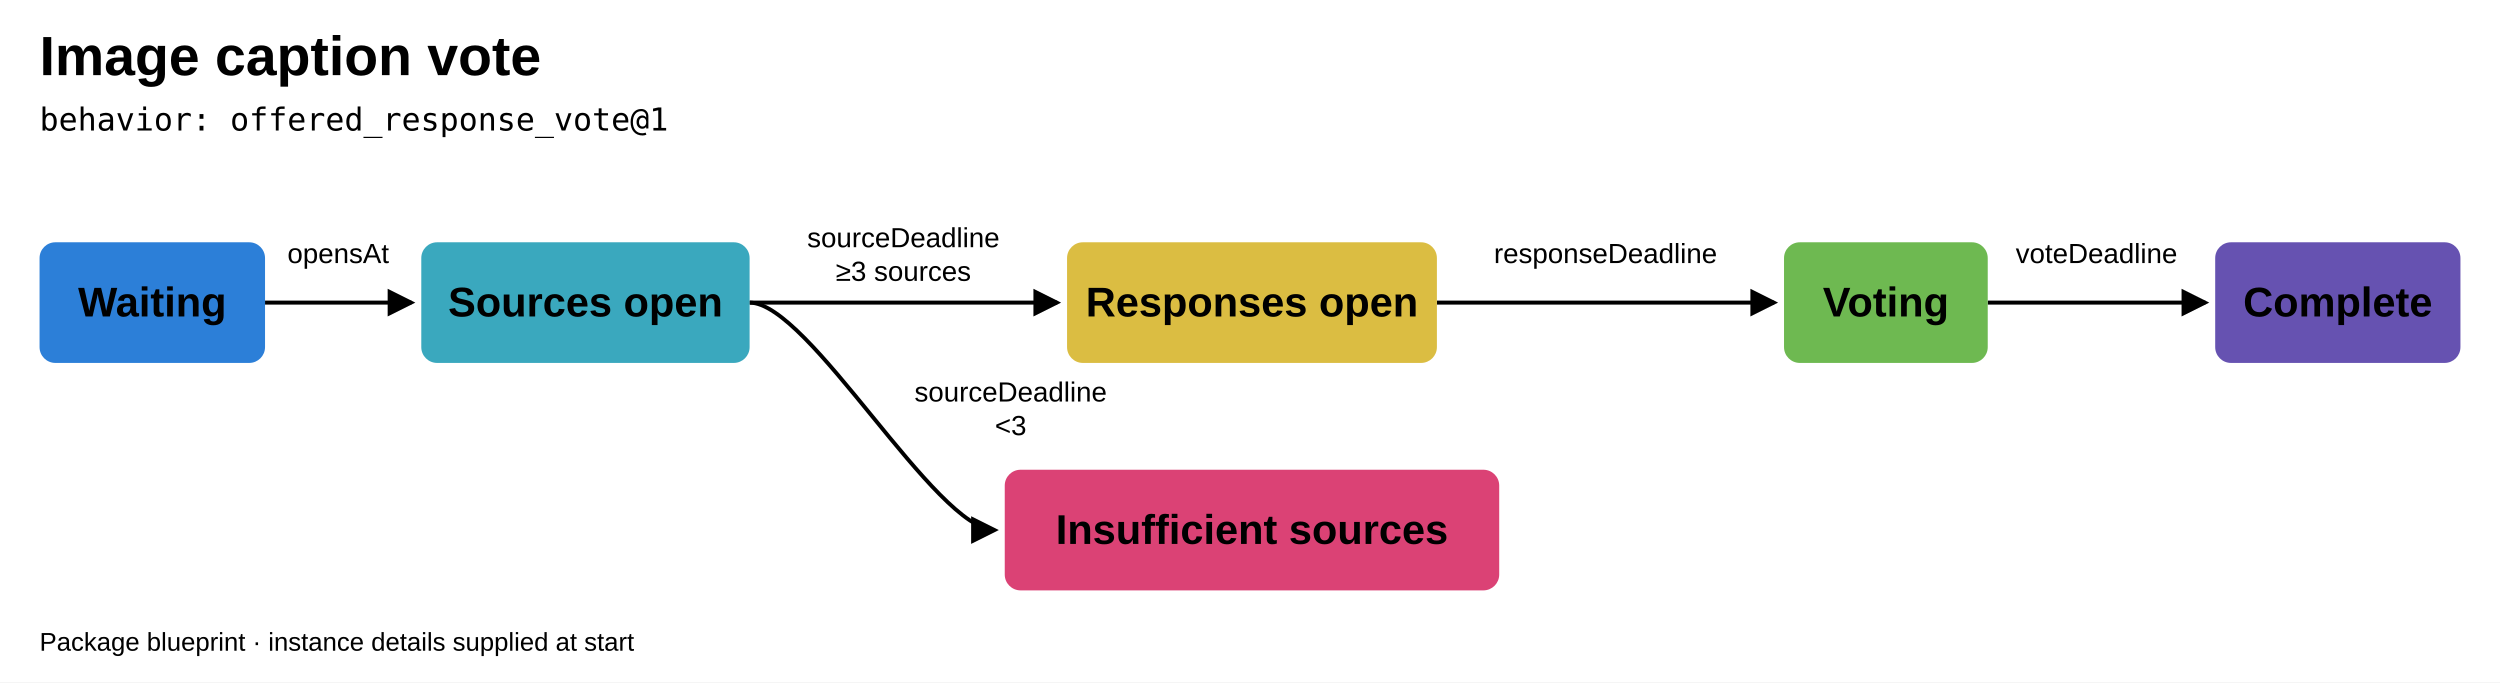
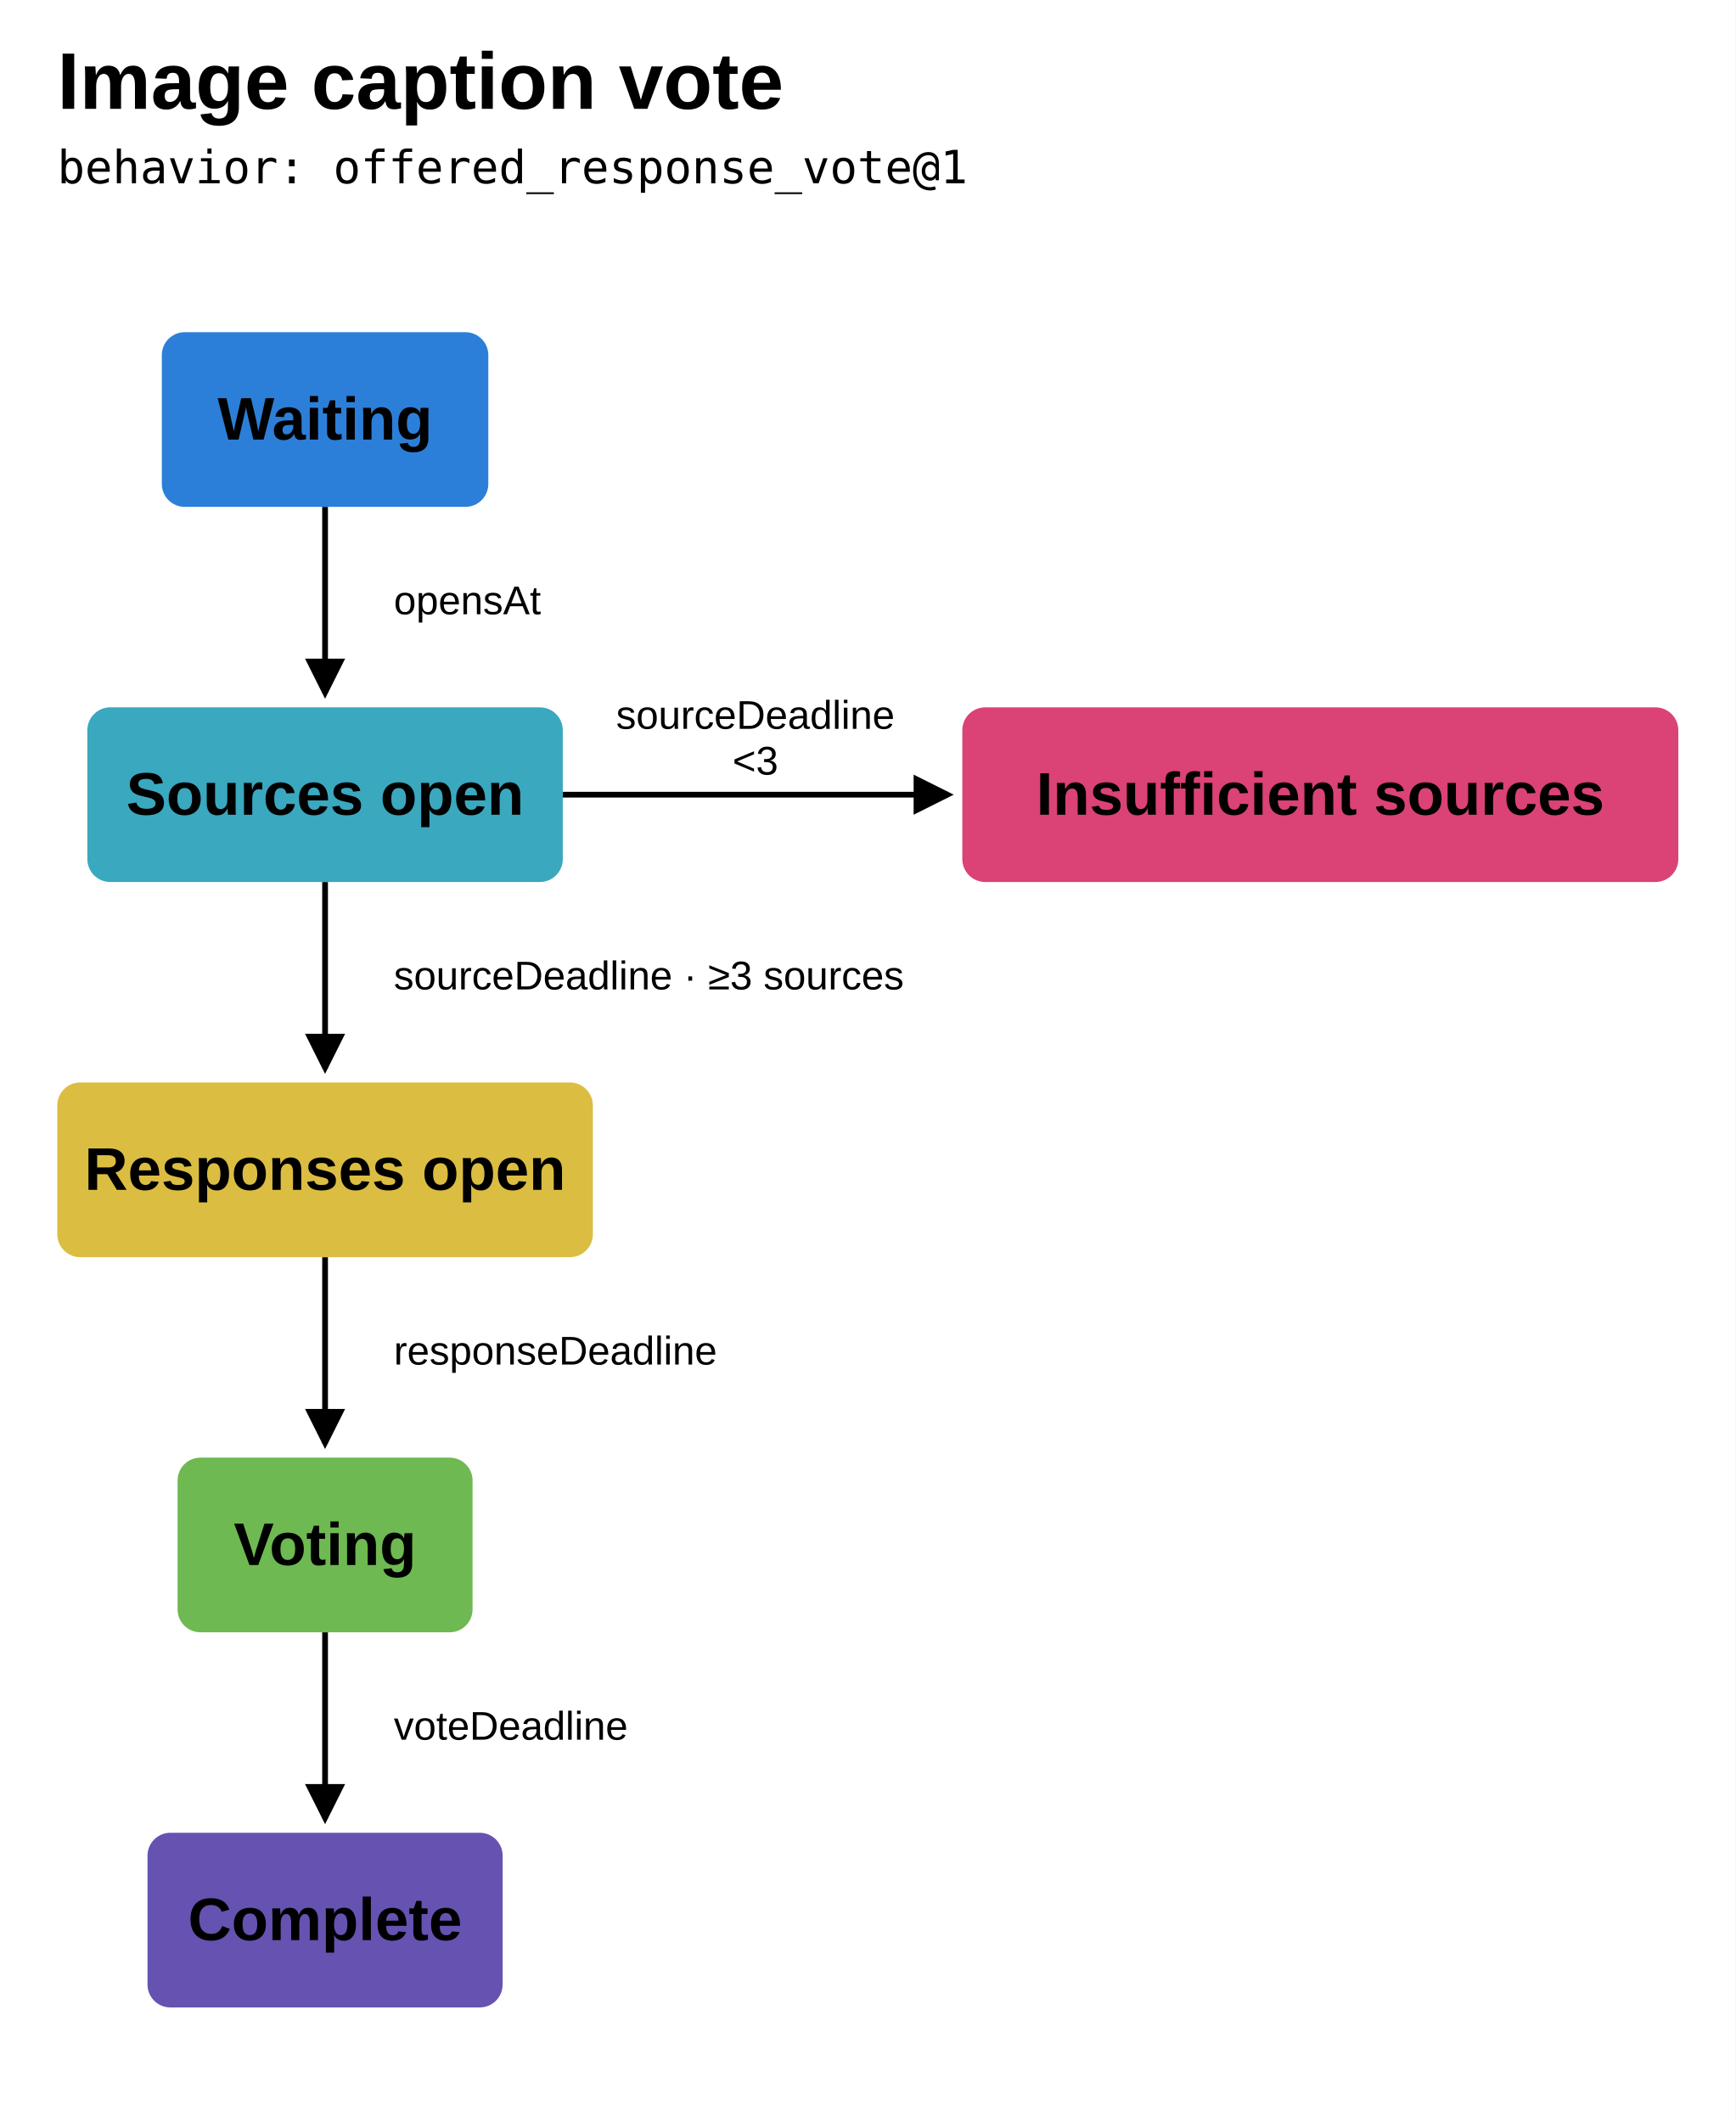
- <svg xmlns="http://www.w3.org/2000/svg" role="img" aria-label="Image caption vote package flow" viewBox="0 0 1264 345" width="1264" height="345">
+ <svg xmlns="http://www.w3.org/2000/svg" role="img" aria-label="Image caption vote package flow" viewBox="0 0 606 741" width="606" height="741">
  <defs>
    <marker id="arrow" markerWidth="7" markerHeight="7" refX="6" refY="3.5" orient="auto">
      <path d="M0 0L7 3.5L0 7" fill="#000000" />
    </marker>
  </defs>
  <rect width="100%" height="100%" fill="#ffffff" />
  <text x="20" y="38" fill="#000000" font-family="Arial,sans-serif" font-size="28" font-weight="700">Image caption vote</text>
-   <text x="20" y="66" fill="#000000" font-family="monospace" font-size="16">behavior: offered_response_vote@1</text>
-   <path d="M 134 153 C 158.667 153, 183.333 153, 208 153" fill="none" stroke="#000000" stroke-width="2" marker-end="url(#arrow)" />
-   <text x="171" y="133" text-anchor="middle" fill="#000000" font-size="14" font-family="Arial,sans-serif">opensAt</text>
-   <path d="M 379 153 C 409 153, 504.5 153, 534.5 153" fill="none" stroke="#000000" stroke-width="2" marker-end="url(#arrow)" />
-   <text x="456.75" y="125" text-anchor="middle" fill="#000000" font-size="14" font-family="Arial,sans-serif">sourceDeadline</text>
-   <text x="456.75" y="142" text-anchor="middle" fill="#000000" font-size="14" font-family="Arial,sans-serif">≥3 sources</text>
-   <path d="M 379 153 C 409 153, 473 268, 503 268" fill="none" stroke="#000000" stroke-width="2" marker-end="url(#arrow)" />
-   <text x="511" y="203" text-anchor="middle" fill="#000000" font-size="14" font-family="Arial,sans-serif">sourceDeadline</text>
-   <text x="511" y="220" text-anchor="middle" fill="#000000" font-size="14" font-family="Arial,sans-serif">&lt;3</text>
-   <path d="M 726.5 153 C 756.5 153, 867 153, 897 153" fill="none" stroke="#000000" stroke-width="2" marker-end="url(#arrow)" />
-   <text x="811.75" y="133" text-anchor="middle" fill="#000000" font-size="14" font-family="Arial,sans-serif">responseDeadline</text>
-   <path d="M 1005 153 C 1035 153, 1085 153, 1115 153" fill="none" stroke="#000000" stroke-width="2" marker-end="url(#arrow)" />
-   <text x="1060" y="133" text-anchor="middle" fill="#000000" font-size="14" font-family="Arial,sans-serif">voteDeadline</text>
-   <rect x="20" y="122.5" width="114" height="61" rx="8" fill="#2c7fd8" />
-   <text x="77" y="160" text-anchor="middle" fill="#000000" font-family="Arial,sans-serif" font-size="21" font-weight="700">Waiting</text>
-   <rect x="213" y="122.5" width="166" height="61" rx="8" fill="#3aa8be" />
-   <text x="296" y="160" text-anchor="middle" fill="#000000" font-family="Arial,sans-serif" font-size="21" font-weight="700">Sources open</text>
-   <rect x="539.5" y="122.5" width="187" height="61" rx="8" fill="#dbbd42" />
-   <text x="633" y="160" text-anchor="middle" fill="#000000" font-family="Arial,sans-serif" font-size="21" font-weight="700">Responses open</text>
-   <rect x="508" y="237.5" width="250" height="61" rx="8" fill="#db4275" />
-   <text x="633" y="275" text-anchor="middle" fill="#000000" font-family="Arial,sans-serif" font-size="21" font-weight="700">Insufficient sources</text>
-   <rect x="902" y="122.5" width="103" height="61" rx="8" fill="#6eb951" />
-   <text x="953.5" y="160" text-anchor="middle" fill="#000000" font-family="Arial,sans-serif" font-size="21" font-weight="700">Voting</text>
-   <rect x="1120" y="122.5" width="124" height="61" rx="8" fill="#6652b1" />
-   <text x="1182" y="160" text-anchor="middle" fill="#000000" font-family="Arial,sans-serif" font-size="21" font-weight="700">Complete</text>
-   <text x="20" y="329" fill="#000000" font-family="Arial,sans-serif" font-size="13">Package blueprint · instance details supplied at start</text>
+   <text x="20" y="64" fill="#000000" font-family="monospace" font-size="16">behavior: offered_response_vote@1</text>
+   <path d="M 113.5 177 L 113.5 242" fill="none" stroke="#000000" stroke-width="2" marker-end="url(#arrow)" />
+   <text x="137.5" y="214.5" text-anchor="start" fill="#000000" font-size="14" font-family="Arial,sans-serif">opensAt</text>
+   <path d="M 113.5 308 L 113.5 373" fill="none" stroke="#000000" stroke-width="2" marker-end="url(#arrow)" />
+   <text x="137.5" y="345.5" text-anchor="start" fill="#000000" font-size="14" font-family="Arial,sans-serif">sourceDeadline · ≥3 sources</text>
+   <path d="M 196.5 277.5 L 331 277.5" fill="none" stroke="#000000" stroke-width="2" marker-end="url(#arrow)" />
+   <text x="263.75" y="254.5" text-anchor="middle" fill="#000000" font-size="14" font-family="Arial,sans-serif">sourceDeadline</text>
+   <text x="263.75" y="270.5" text-anchor="middle" fill="#000000" font-size="14" font-family="Arial,sans-serif">&lt;3</text>
+   <path d="M 113.5 439 L 113.5 504" fill="none" stroke="#000000" stroke-width="2" marker-end="url(#arrow)" />
+   <text x="137.5" y="476.5" text-anchor="start" fill="#000000" font-size="14" font-family="Arial,sans-serif">responseDeadline</text>
+   <path d="M 113.5 570 L 113.5 635" fill="none" stroke="#000000" stroke-width="2" marker-end="url(#arrow)" />
+   <text x="137.5" y="607.5" text-anchor="start" fill="#000000" font-size="14" font-family="Arial,sans-serif">voteDeadline</text>
+   <rect x="56.5" y="116" width="114" height="61" rx="8" fill="#2c7fd8" />
+   <text x="113.5" y="153.5" text-anchor="middle" fill="#000000" font-family="Arial,sans-serif" font-size="21" font-weight="700">Waiting</text>
+   <rect x="30.5" y="247" width="166" height="61" rx="8" fill="#3aa8be" />
+   <text x="113.5" y="284.5" text-anchor="middle" fill="#000000" font-family="Arial,sans-serif" font-size="21" font-weight="700">Sources open</text>
+   <rect x="20" y="378" width="187" height="61" rx="8" fill="#dbbd42" />
+   <text x="113.5" y="415.5" text-anchor="middle" fill="#000000" font-family="Arial,sans-serif" font-size="21" font-weight="700">Responses open</text>
+   <rect x="336" y="247" width="250" height="61" rx="8" fill="#db4275" />
+   <text x="461" y="284.5" text-anchor="middle" fill="#000000" font-family="Arial,sans-serif" font-size="21" font-weight="700">Insufficient sources</text>
+   <rect x="62" y="509" width="103" height="61" rx="8" fill="#6eb951" />
+   <text x="113.5" y="546.5" text-anchor="middle" fill="#000000" font-family="Arial,sans-serif" font-size="21" font-weight="700">Voting</text>
+   <rect x="51.5" y="640" width="124" height="61" rx="8" fill="#6652b1" />
+   <text x="113.5" y="677.5" text-anchor="middle" fill="#000000" font-family="Arial,sans-serif" font-size="21" font-weight="700">Complete</text>
</svg>
